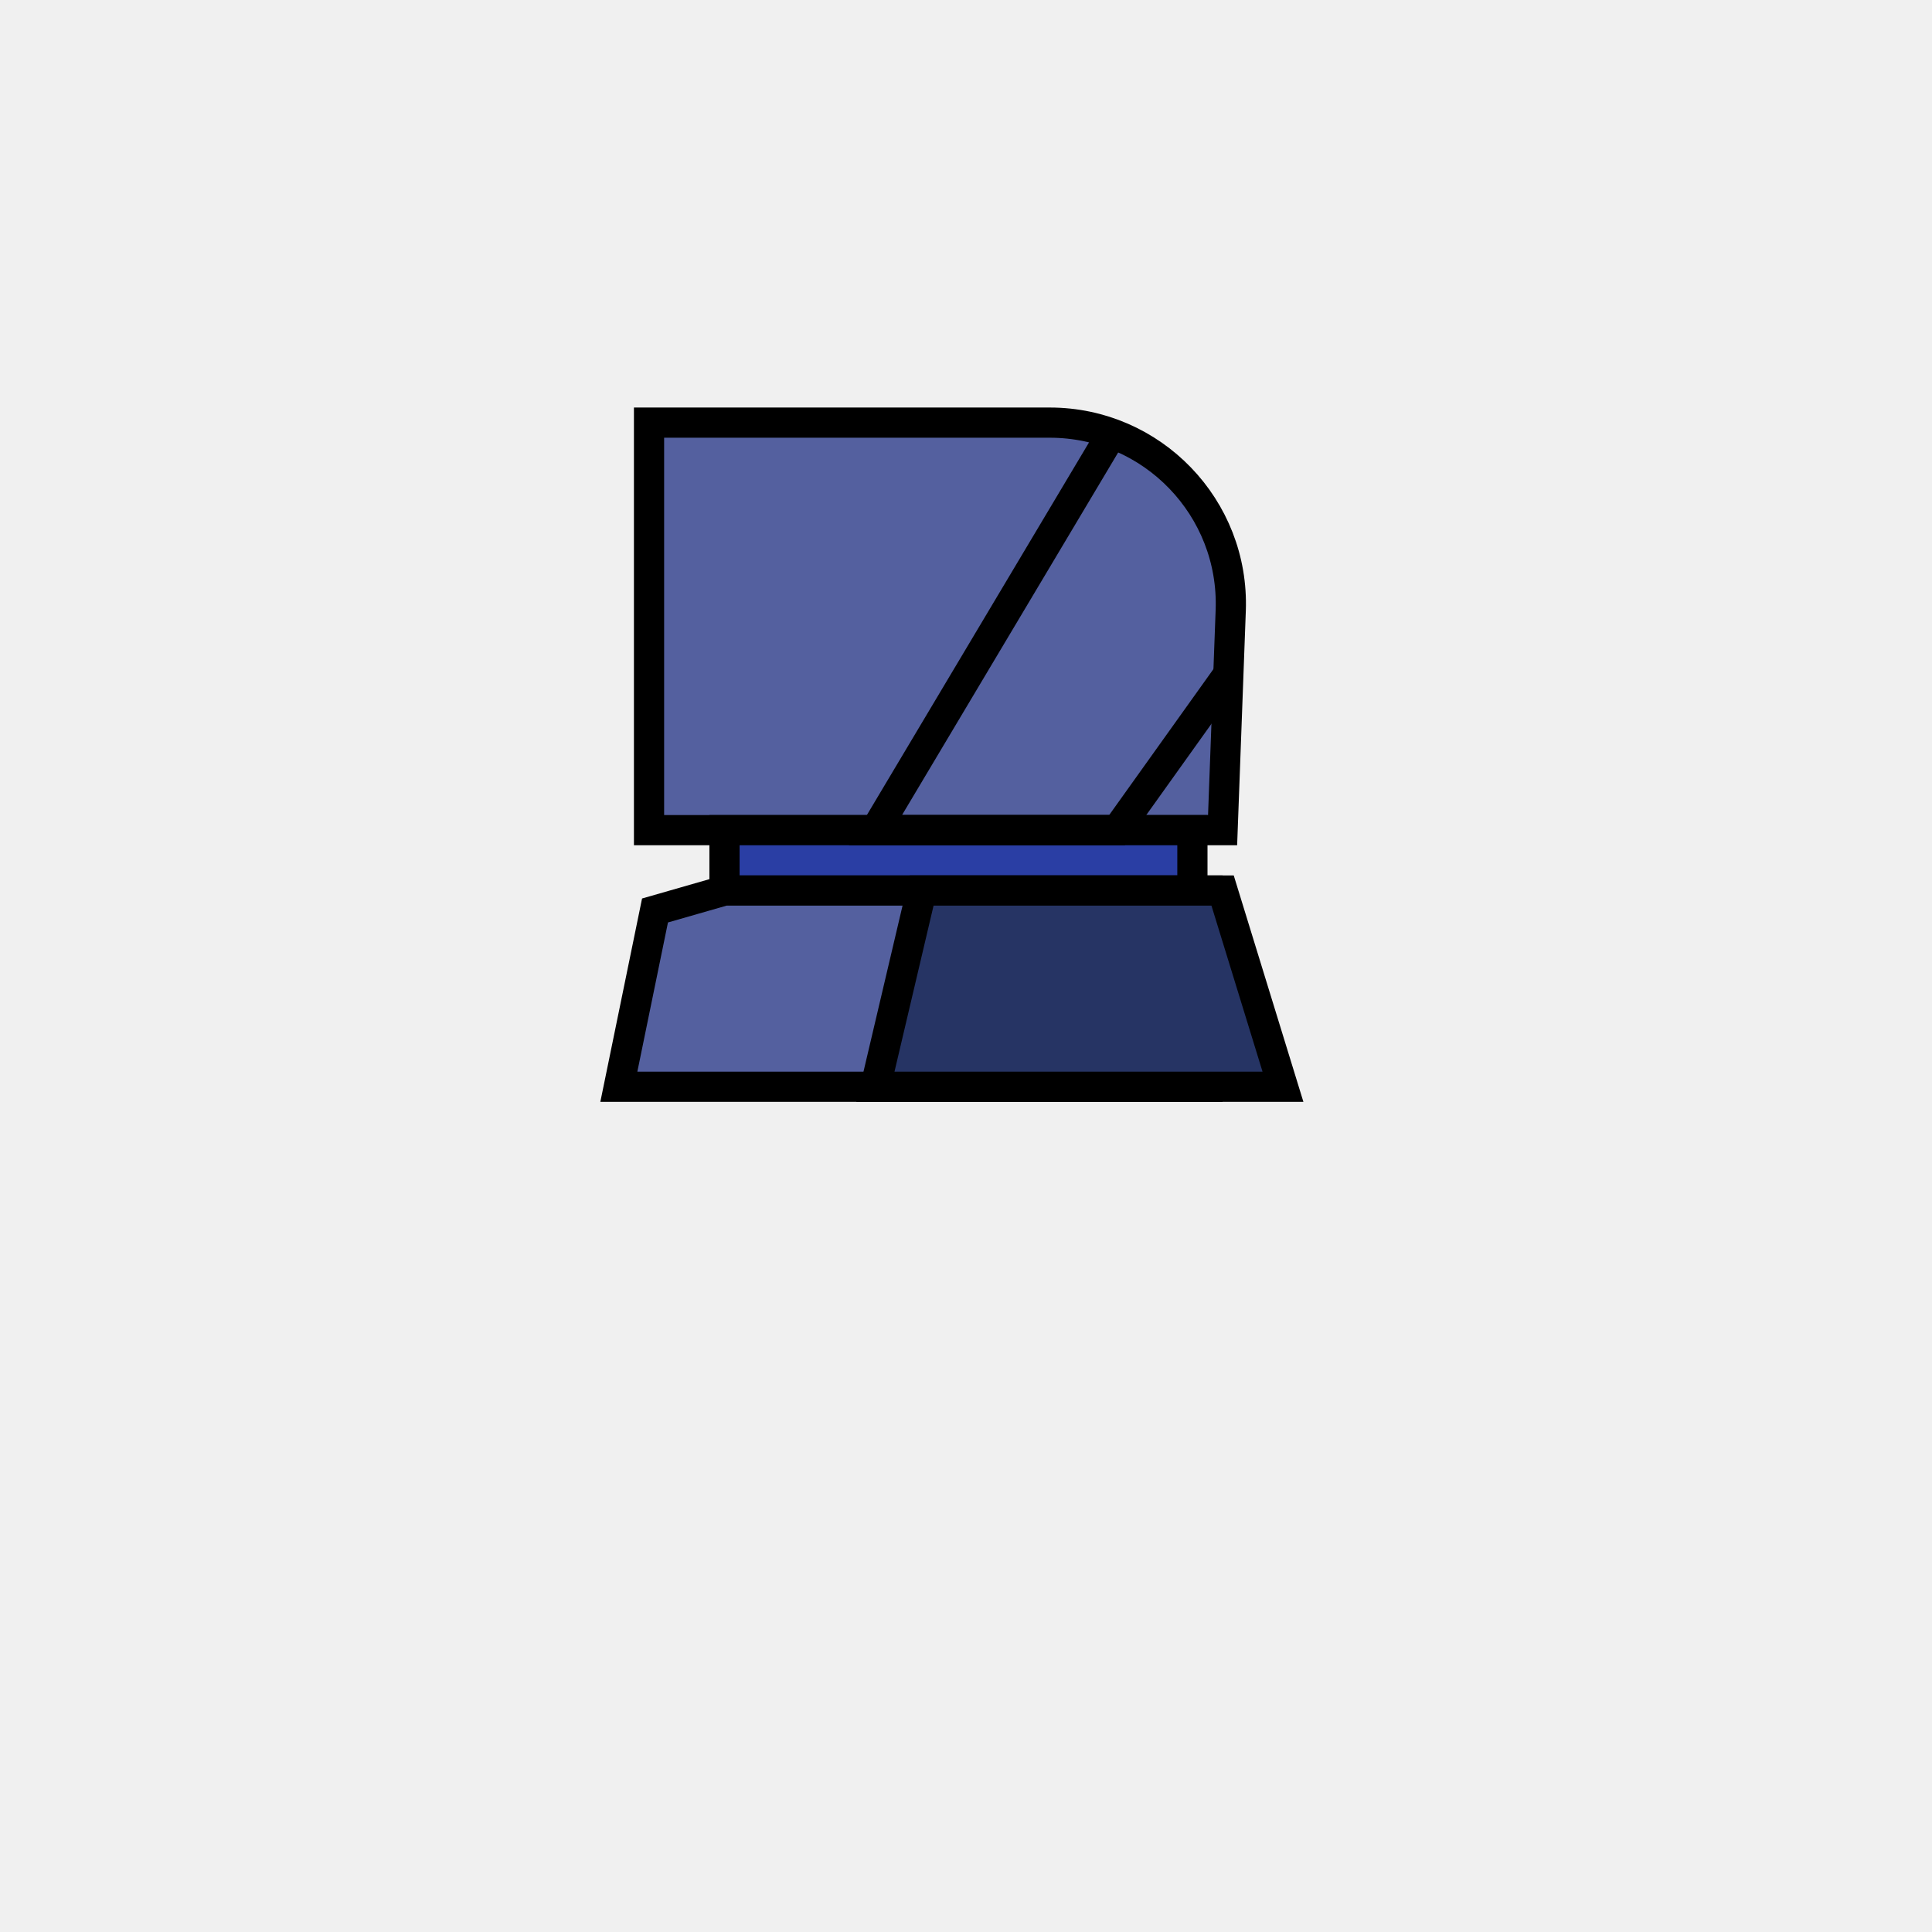
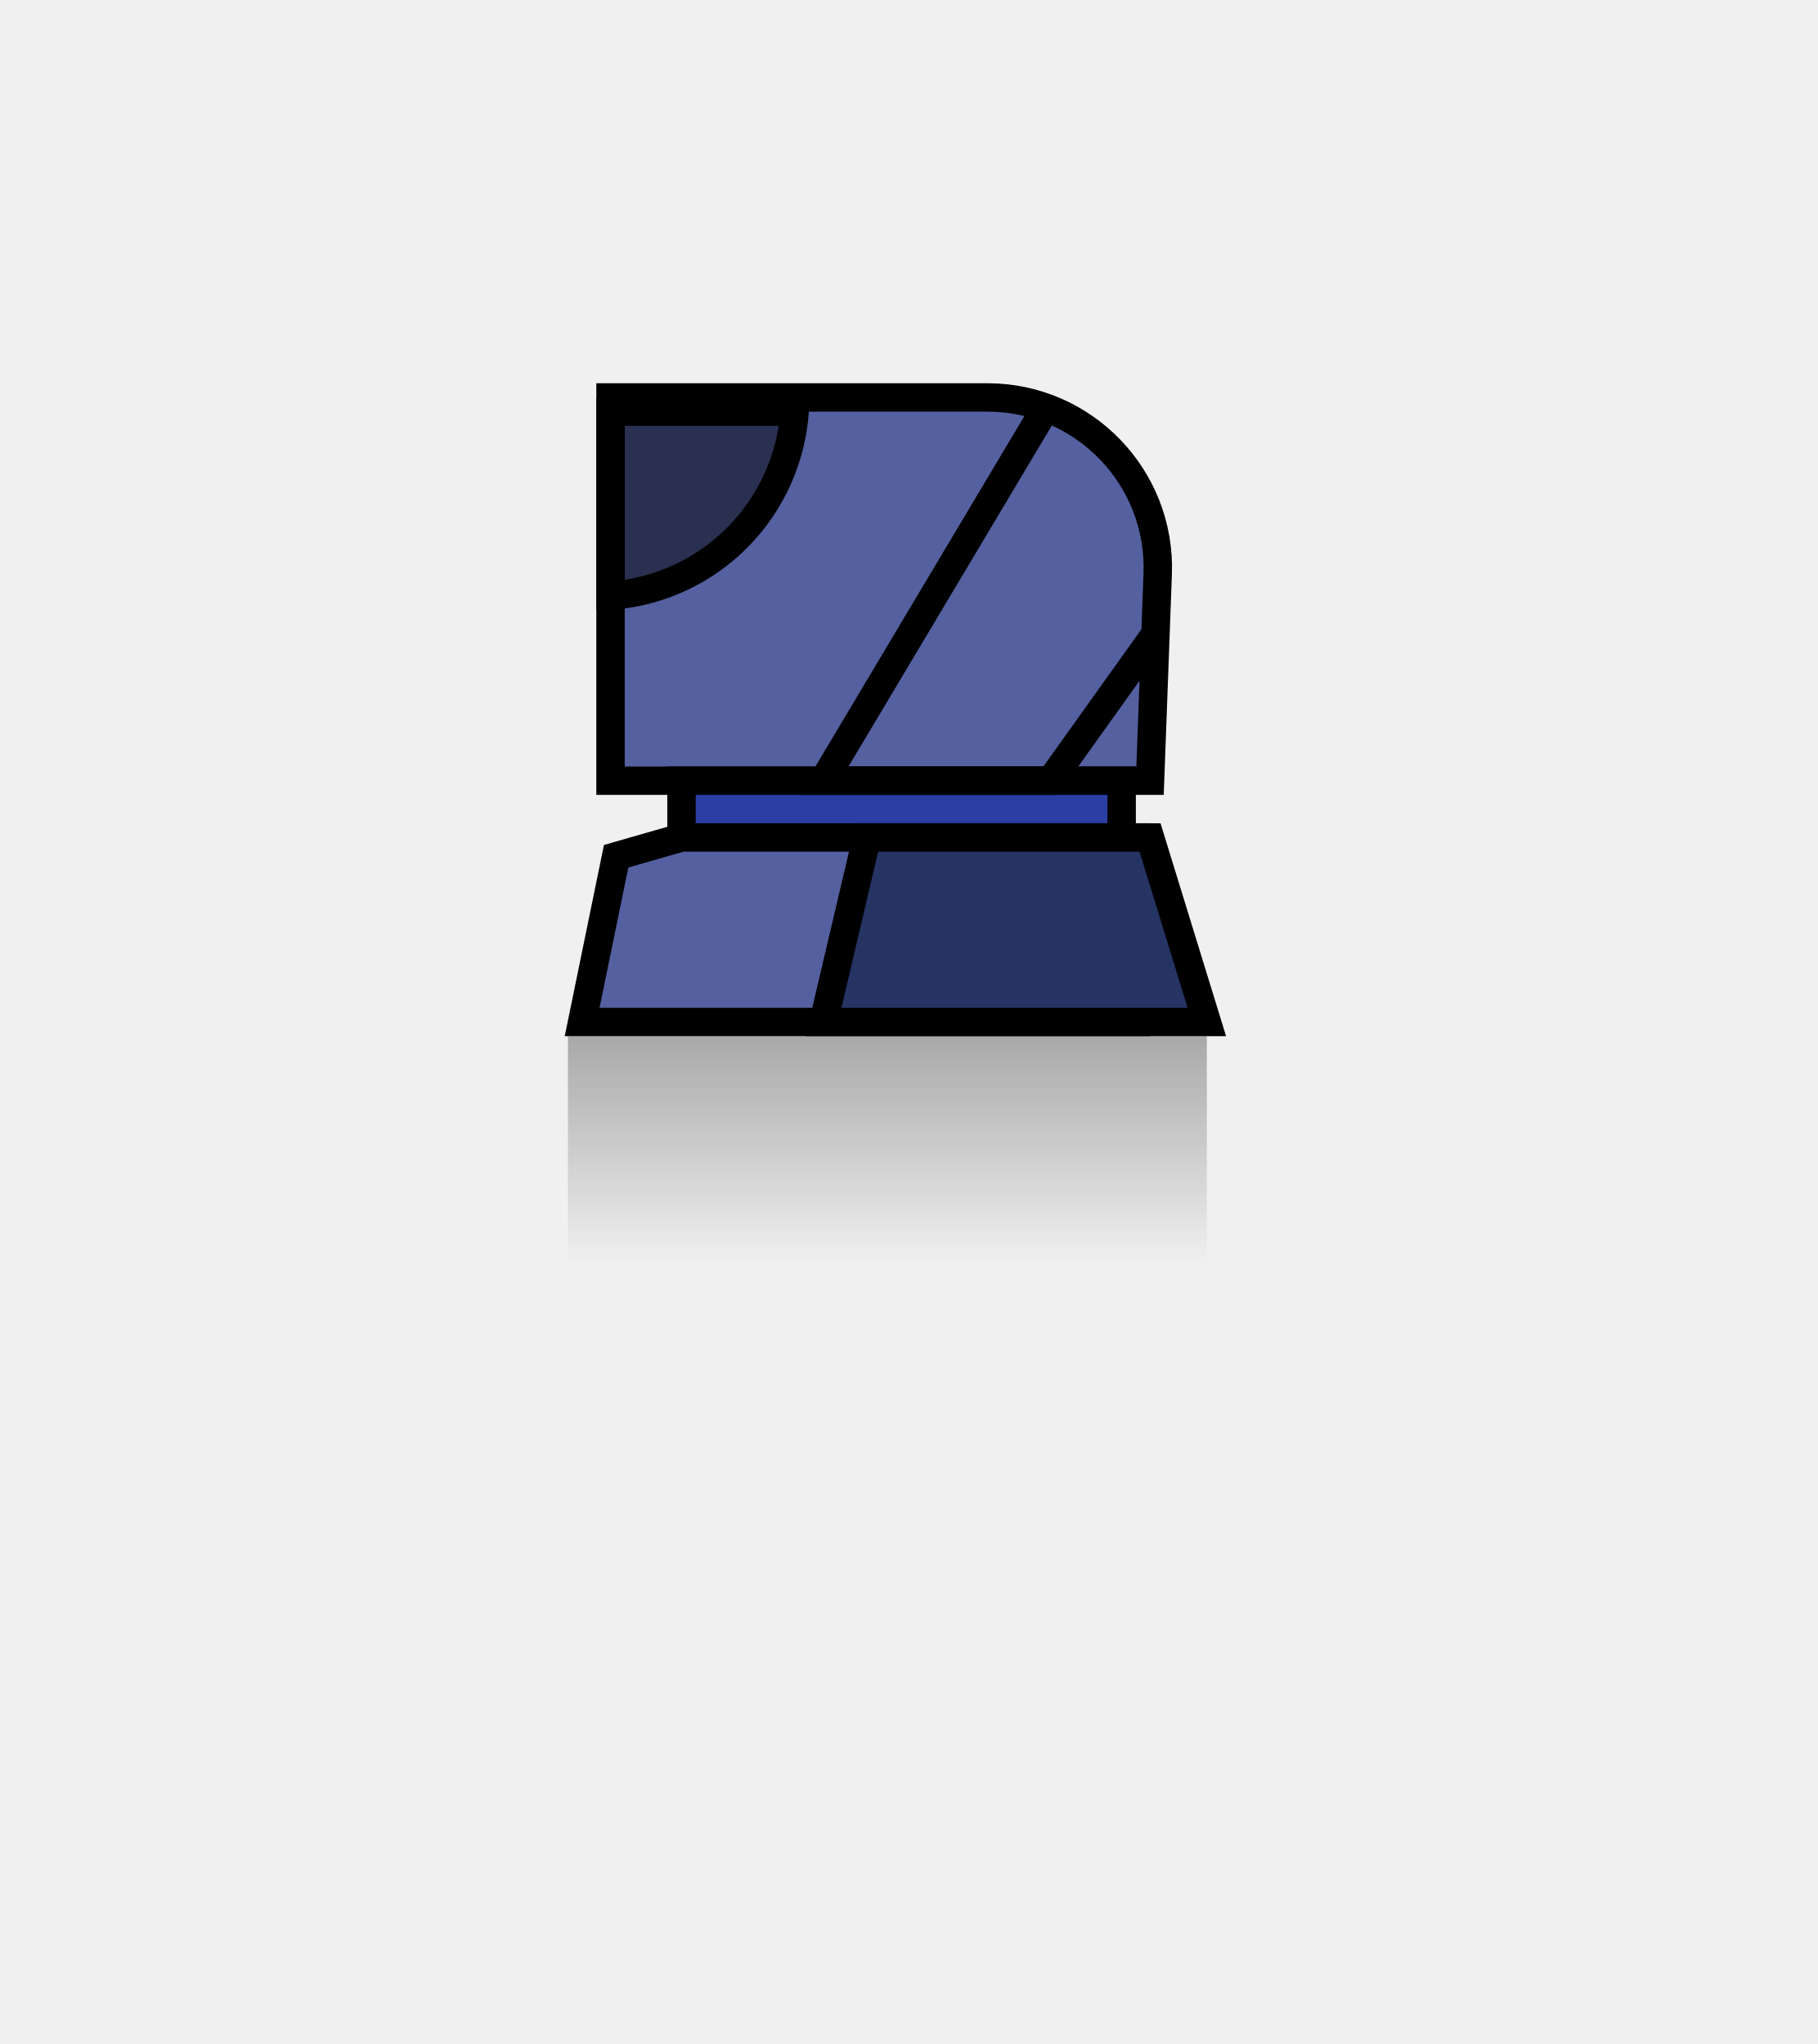
- <svg xmlns="http://www.w3.org/2000/svg" width="128" height="128" viewBox="0 0 128 128" fill="none">
+ <svg xmlns="http://www.w3.org/2000/svg" width="128" height="144" viewBox="0 0 128 144" fill="none">
  <path d="M69.547 28H43V55H81L81.539 40.444C81.791 33.647 76.349 28 69.547 28Z" fill="#54609F" stroke="black" stroke-width="2" />
  <path d="M79 59H48V55H79V59Z" fill="#2A3EA4" stroke="black" stroke-width="2" />
  <path d="M81.5 44.5L74 55H58L73.5 29" stroke="black" stroke-width="2" />
  <path d="M80 59H48L43.396 60.322L41 72H57.642H80V59Z" fill="#54609F" stroke="black" stroke-width="2" />
  <path d="M81 59H61.059L58 72H85L81 59Z" fill="#263464" stroke="black" stroke-width="2" />
+   <mask id="path-6-inside-1_3512_16093" fill="white">
+     <path d="M57 28C57 29.97 56.612 31.92 55.858 33.74C55.104 35.56 53.999 37.214 52.607 38.607C51.214 39.999 49.56 41.104 47.74 41.858C45.92 42.612 43.97 43 42 43L42 28H57Z" />
+   </mask>
+   <path d="M57 28C57 29.97 56.612 31.92 55.858 33.74C55.104 35.56 53.999 37.214 52.607 38.607C51.214 39.999 49.56 41.104 47.74 41.858C45.92 42.612 43.97 43 42 43L42 28H57Z" fill="black" fill-opacity="0.5" stroke="black" stroke-width="4" mask="url(#path-6-inside-1_3512_16093)" />
+   <path opacity="0.3" d="M40 89H85V73H40V89Z" fill="url(#paint0_linear_3512_16093)" />
+   <defs>
+     <linearGradient id="paint0_linear_3512_16093" x1="60.5" y1="73" x2="60.5" y2="89" gradientUnits="userSpaceOnUse">
+       <stop />
+       <stop offset="1" stop-opacity="0" />
+     </linearGradient>
+   </defs>
</svg>
